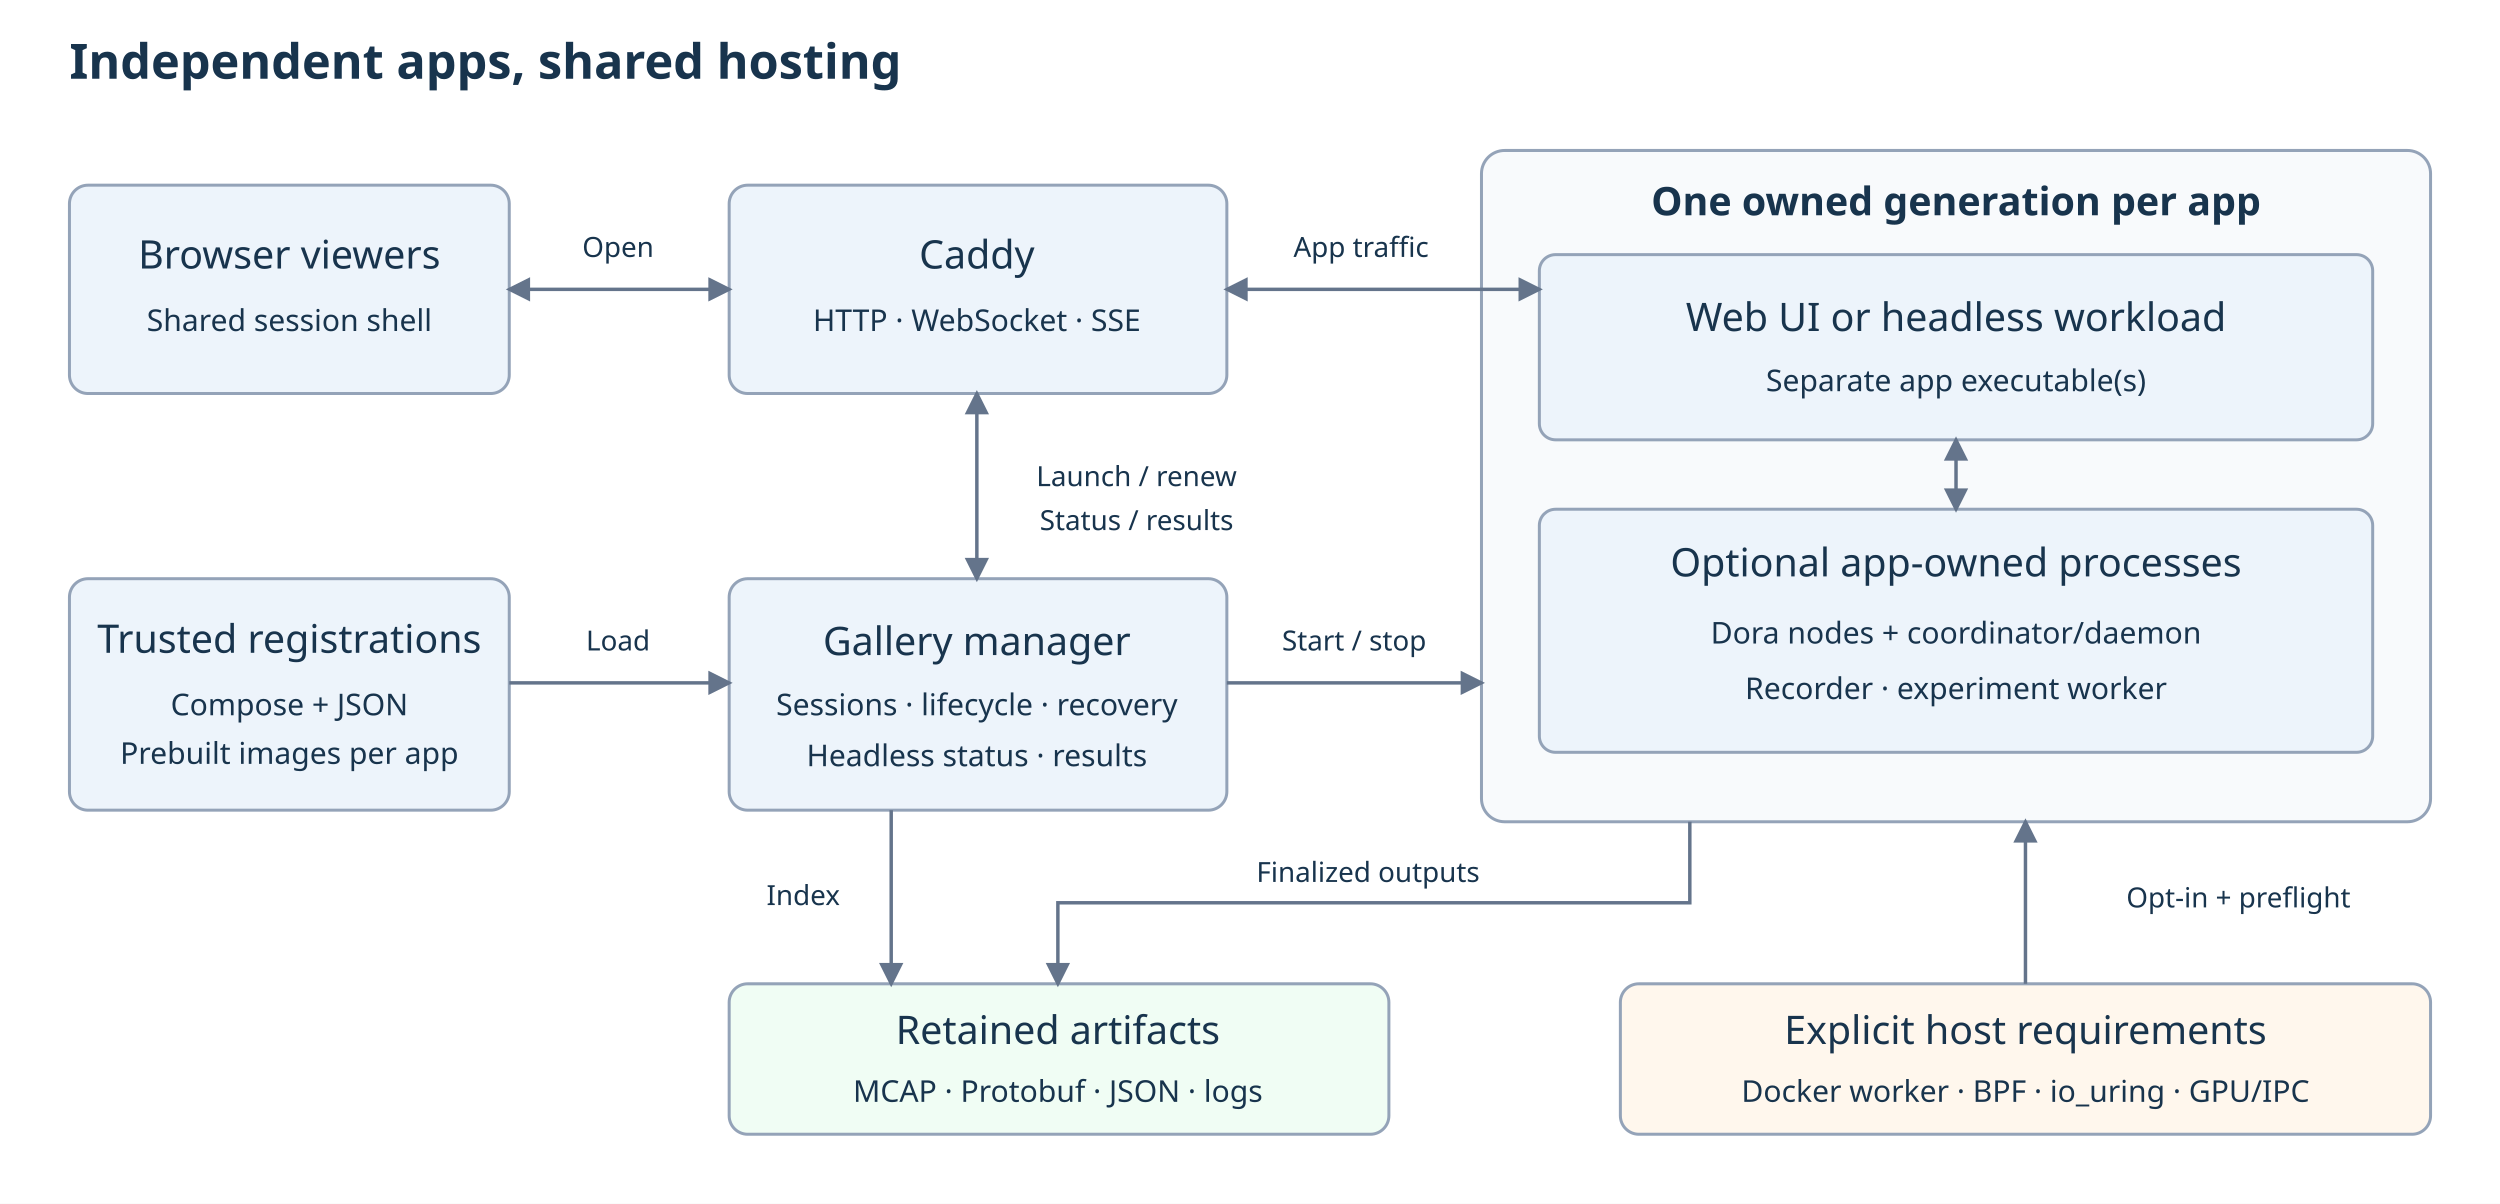
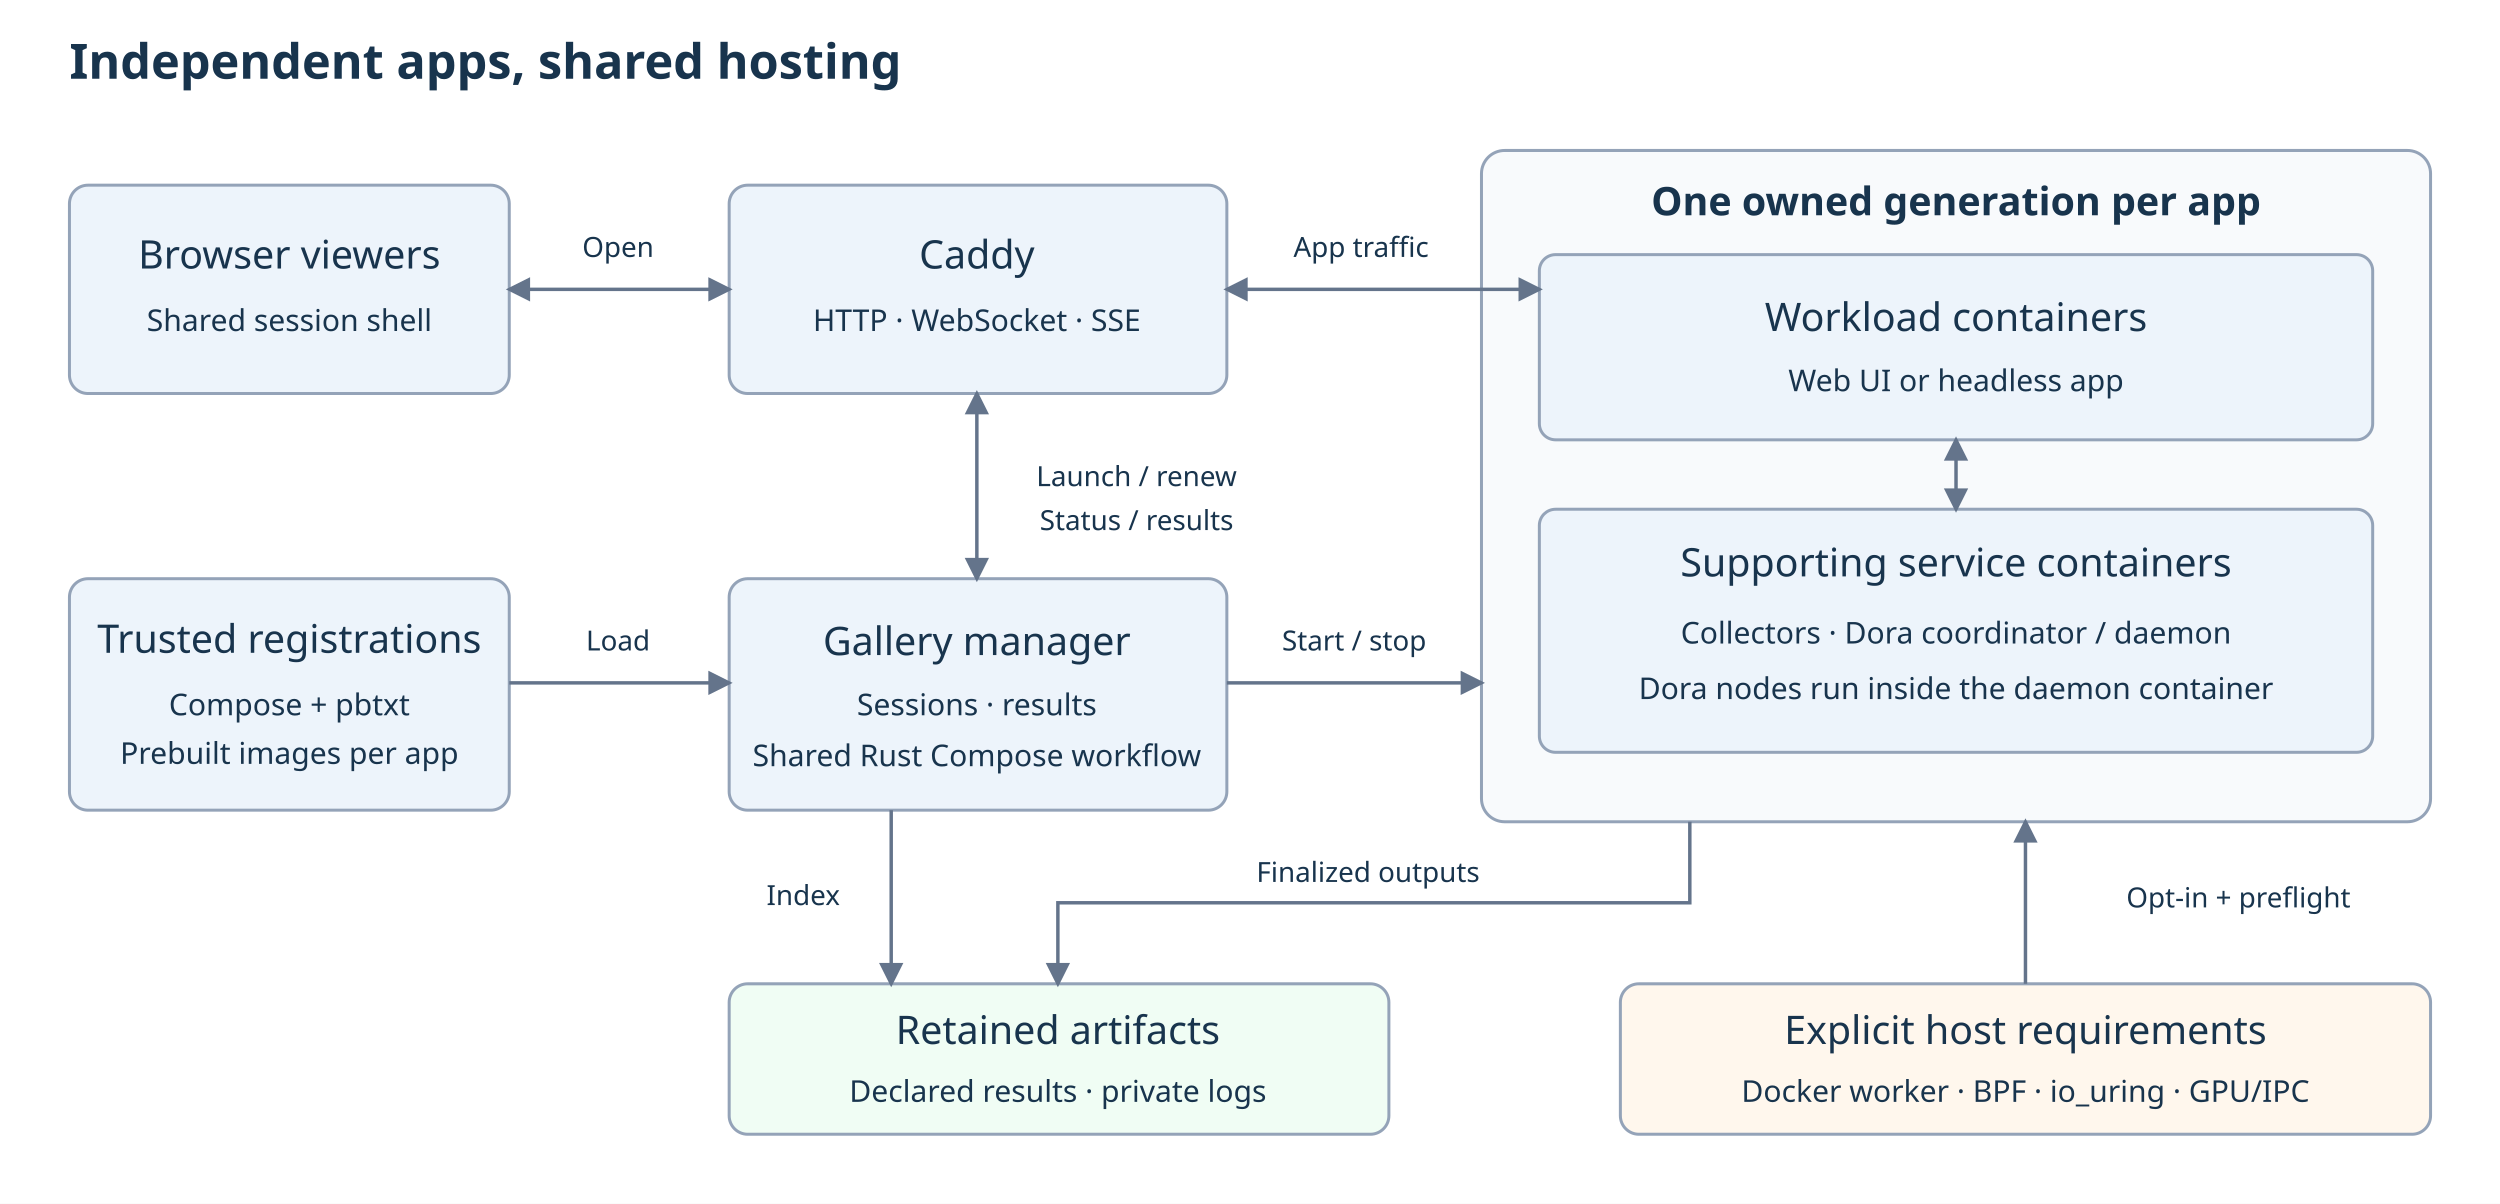
<svg xmlns="http://www.w3.org/2000/svg" width="1080" height="520" viewBox="0 0 1080 520" role="img" aria-labelledby="title desc">
  <defs>
    <marker id="arrow" markerWidth="7" markerHeight="7" refX="6" refY="3.5" orient="auto-start-reverse">
      <path d="M0 0L7 3.5L0 7" fill="#64748b" />
    </marker>
  </defs>
  <rect width="1080" height="520" fill="#fff" />
  <g font-family="sans-serif" fill="#18344d">
    <text x="30" y="34" font-size="21" font-weight="600">Independent apps, shared hosting</text>
    <g stroke="#94a3b8" stroke-width="1.3" fill="#edf4fb">
      <rect x="30" y="80" width="190" height="90" rx="8" />
      <rect x="30" y="250" width="190" height="100" rx="8" />
      <rect x="315" y="80" width="215" height="90" rx="8" />
      <rect x="315" y="250" width="215" height="100" rx="8" />
      <rect x="640" y="65" width="410" height="290" rx="10" fill="#f8fafc" />
      <rect x="665" y="110" width="360" height="80" rx="7" fill="#edf4fb" />
      <rect x="665" y="220" width="360" height="105" rx="7" fill="#edf4fb" />
      <rect x="315" y="425" width="285" height="65" rx="8" fill="#f0fdf4" />
      <rect x="700" y="425" width="350" height="65" rx="8" fill="#fff7ed" />
    </g>
    <g text-anchor="middle" font-size="17">
      <text x="125" y="116">Browser viewers</text>
      <text x="125" y="143" font-size="13">Shared session shell</text>
      <text x="125" y="282">Trusted registrations</text>
-       <text x="125" y="309" font-size="13">Compose + JSON</text>
+       <text x="125" y="309" font-size="13">Compose + pbtxt</text>
      <text x="125" y="330" font-size="13">Prebuilt images per app</text>
      <text x="422" y="116">Caddy</text>
      <text x="422" y="143" font-size="13">HTTP · WebSocket · SSE</text>
      <text x="422" y="283">Gallery manager</text>
-       <text x="422" y="309" font-size="13">Sessions · lifecycle · recovery</text>
-       <text x="422" y="331" font-size="13">Headless status · results</text>
+       <text x="422" y="309" font-size="13">Sessions · results</text>
+       <text x="422" y="331" font-size="13">Shared Rust Compose workflow</text>
      <text x="845" y="93" font-weight="600">One owned generation per app</text>
-       <text x="845" y="143">Web UI or headless workload</text>
-       <text x="845" y="169" font-size="13">Separate app executable(s)</text>
-       <text x="845" y="249">Optional app-owned processes</text>
-       <text x="845" y="278" font-size="13">Dora nodes + coordinator/daemon</text>
-       <text x="845" y="302" font-size="13">Recorder · experiment worker</text>
+       <text x="845" y="143">Workload containers</text>
+       <text x="845" y="169" font-size="13">Web UI or headless app</text>
+       <text x="845" y="249">Supporting service containers</text>
+       <text x="845" y="278" font-size="13">Collectors · Dora coordinator / daemon</text>
+       <text x="845" y="302" font-size="13">Dora nodes run inside the daemon container</text>
      <text x="457" y="451">Retained artifacts</text>
-       <text x="457" y="476" font-size="13">MCAP · Protobuf · JSON · logs</text>
+       <text x="457" y="476" font-size="13">Declared results · private logs</text>
      <text x="875" y="451">Explicit host requirements</text>
      <text x="875" y="476" font-size="13">Docker worker · BPF · io_uring · GPU/IPC</text>
    </g>
    <g stroke="#64748b" stroke-width="1.5" fill="none" marker-end="url(#arrow)">
      <path d="M220 125H315" marker-start="url(#arrow)" />
      <path d="M530 125H665" marker-start="url(#arrow)" />
      <path d="M422 170V250" marker-start="url(#arrow)" />
      <path d="M220 295H315" />
      <path d="M530 295H640" />
      <path d="M845 190V220" marker-start="url(#arrow)" />
      <path d="M730 355V390H457V425" />
      <path d="M385 350V425" />
      <path d="M875 425V355" />
    </g>
    <g font-size="12" text-anchor="middle">
      <text x="267" y="111">Open</text>
      <text x="588" y="111">App traffic</text>
      <text x="491" y="210">Launch / renew</text>
      <text x="491" y="229">Status / results</text>
      <text x="267" y="281">Load</text>
      <text x="585" y="281">Start / stop</text>
      <text x="591" y="381">Finalized outputs</text>
      <text x="347" y="391">Index</text>
      <text x="967" y="392">Opt-in + preflight</text>
    </g>
  </g>
</svg>
